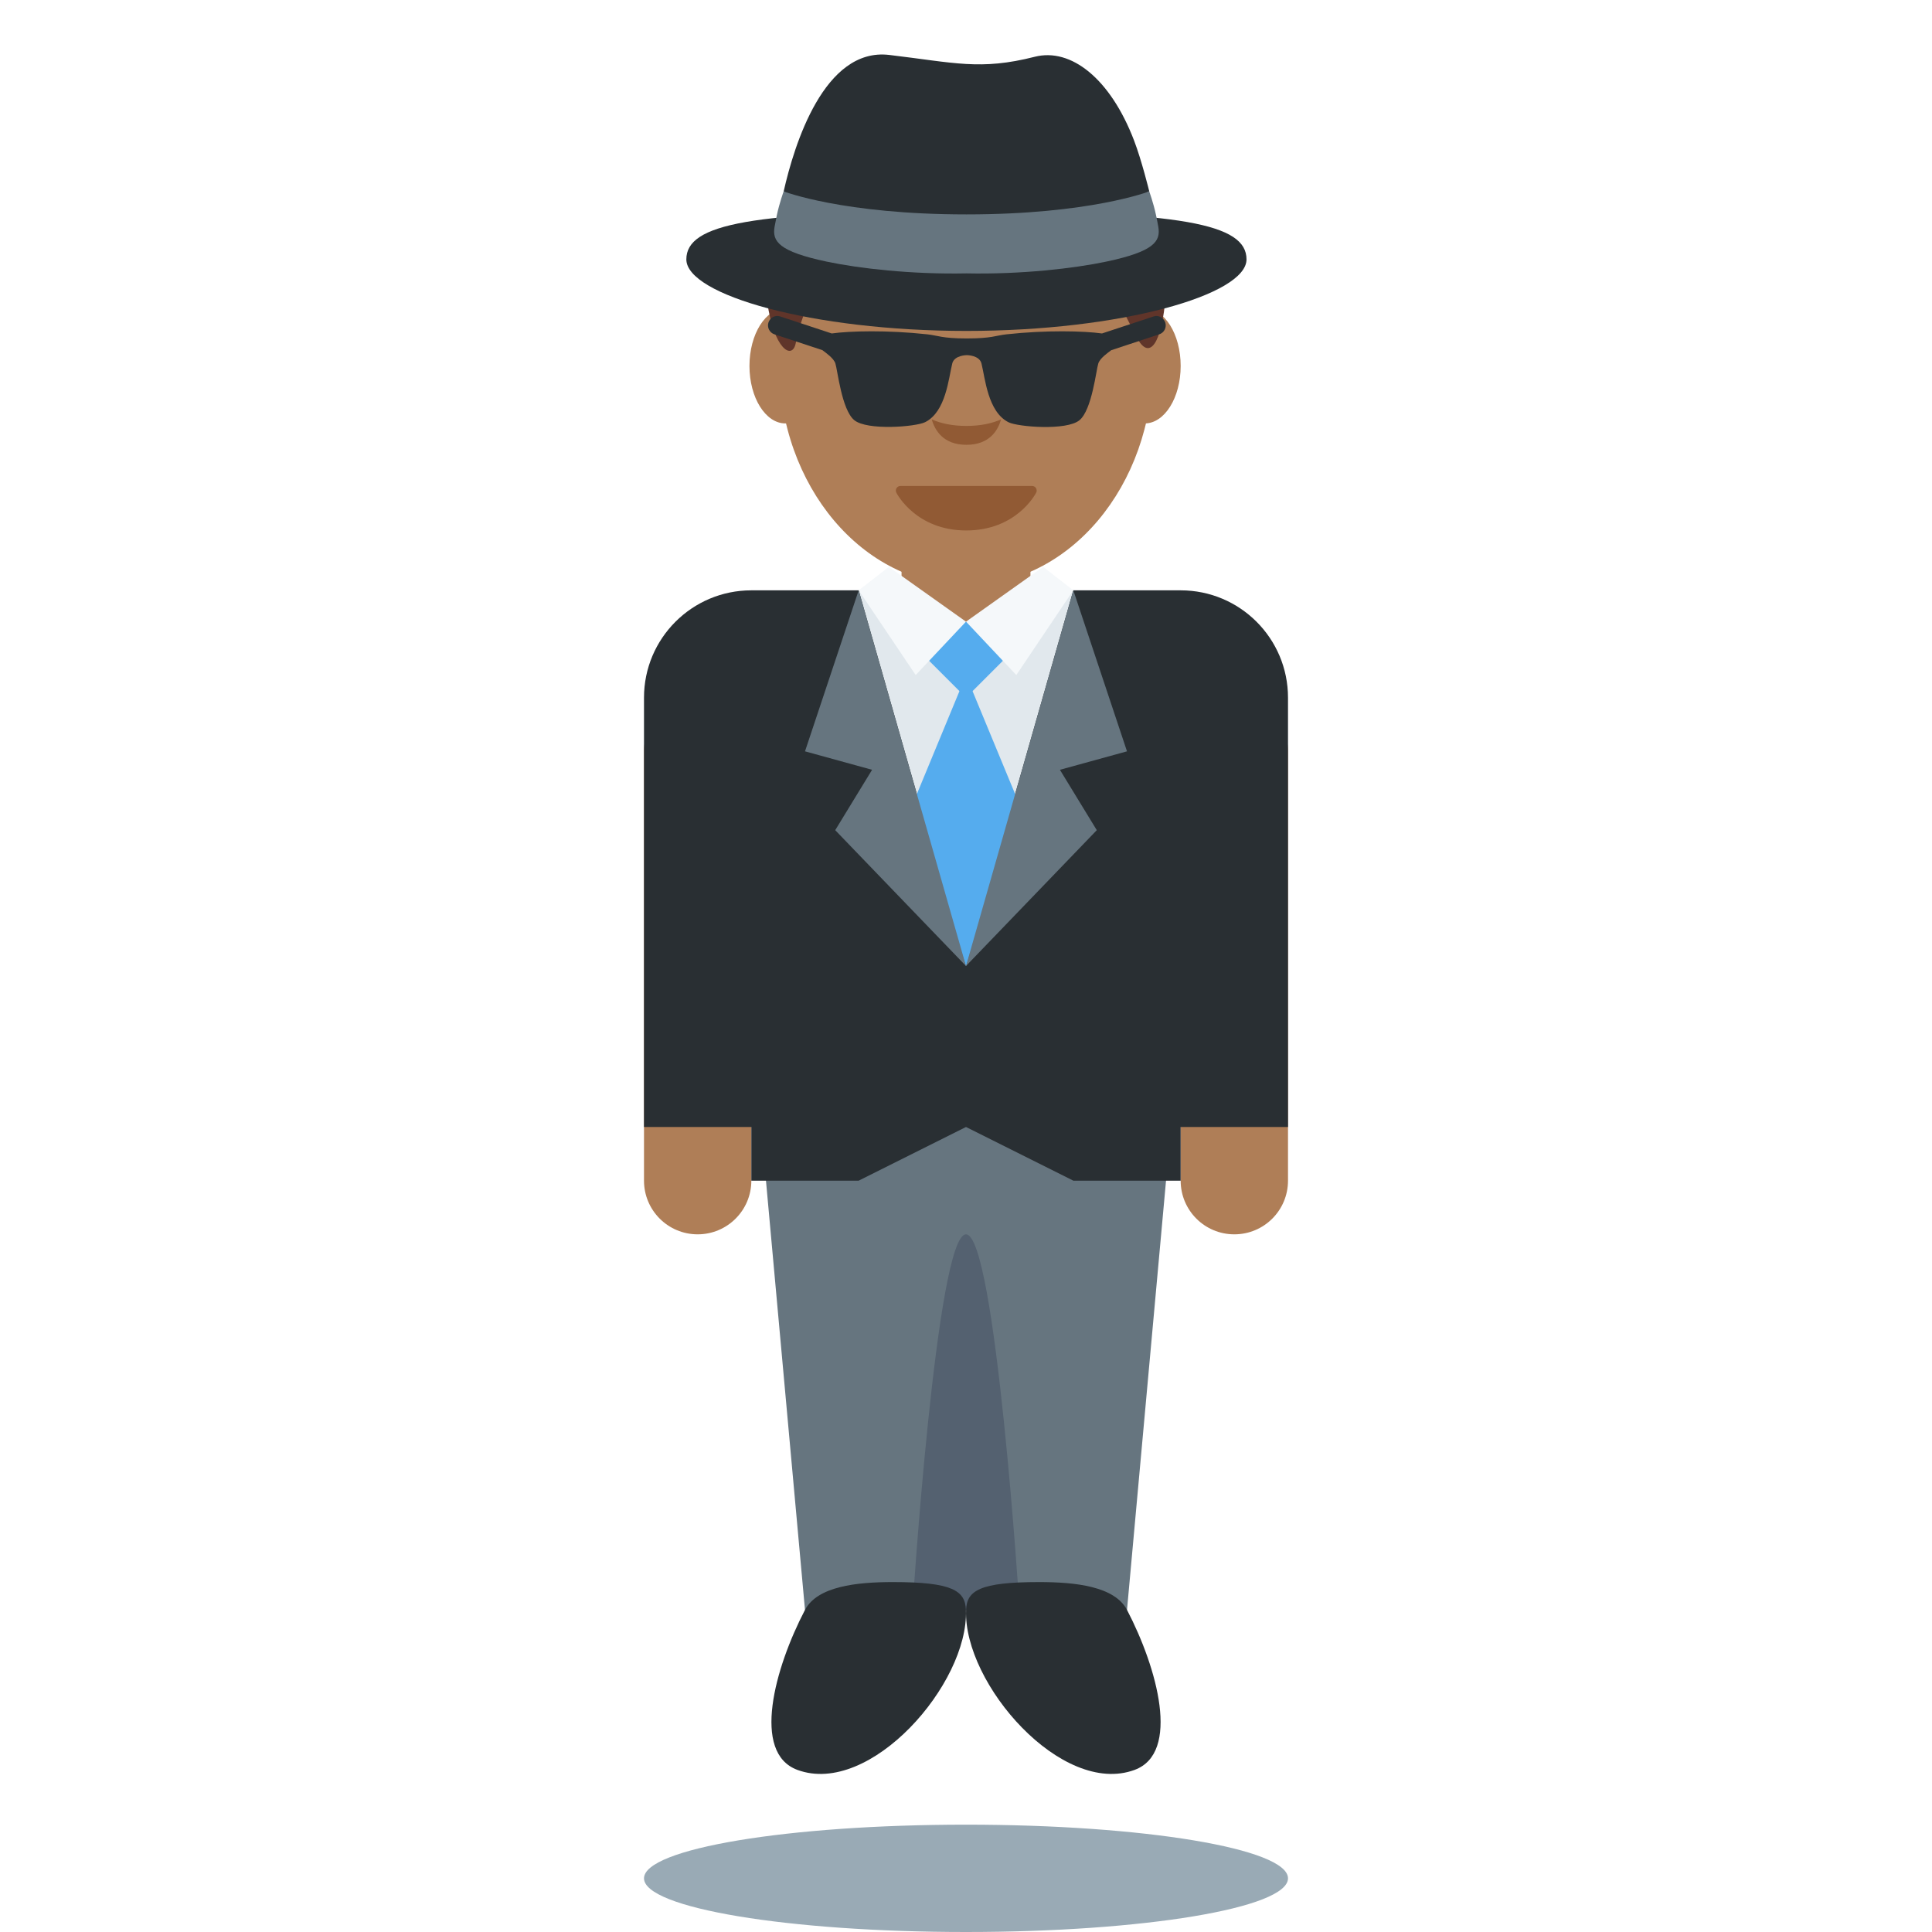
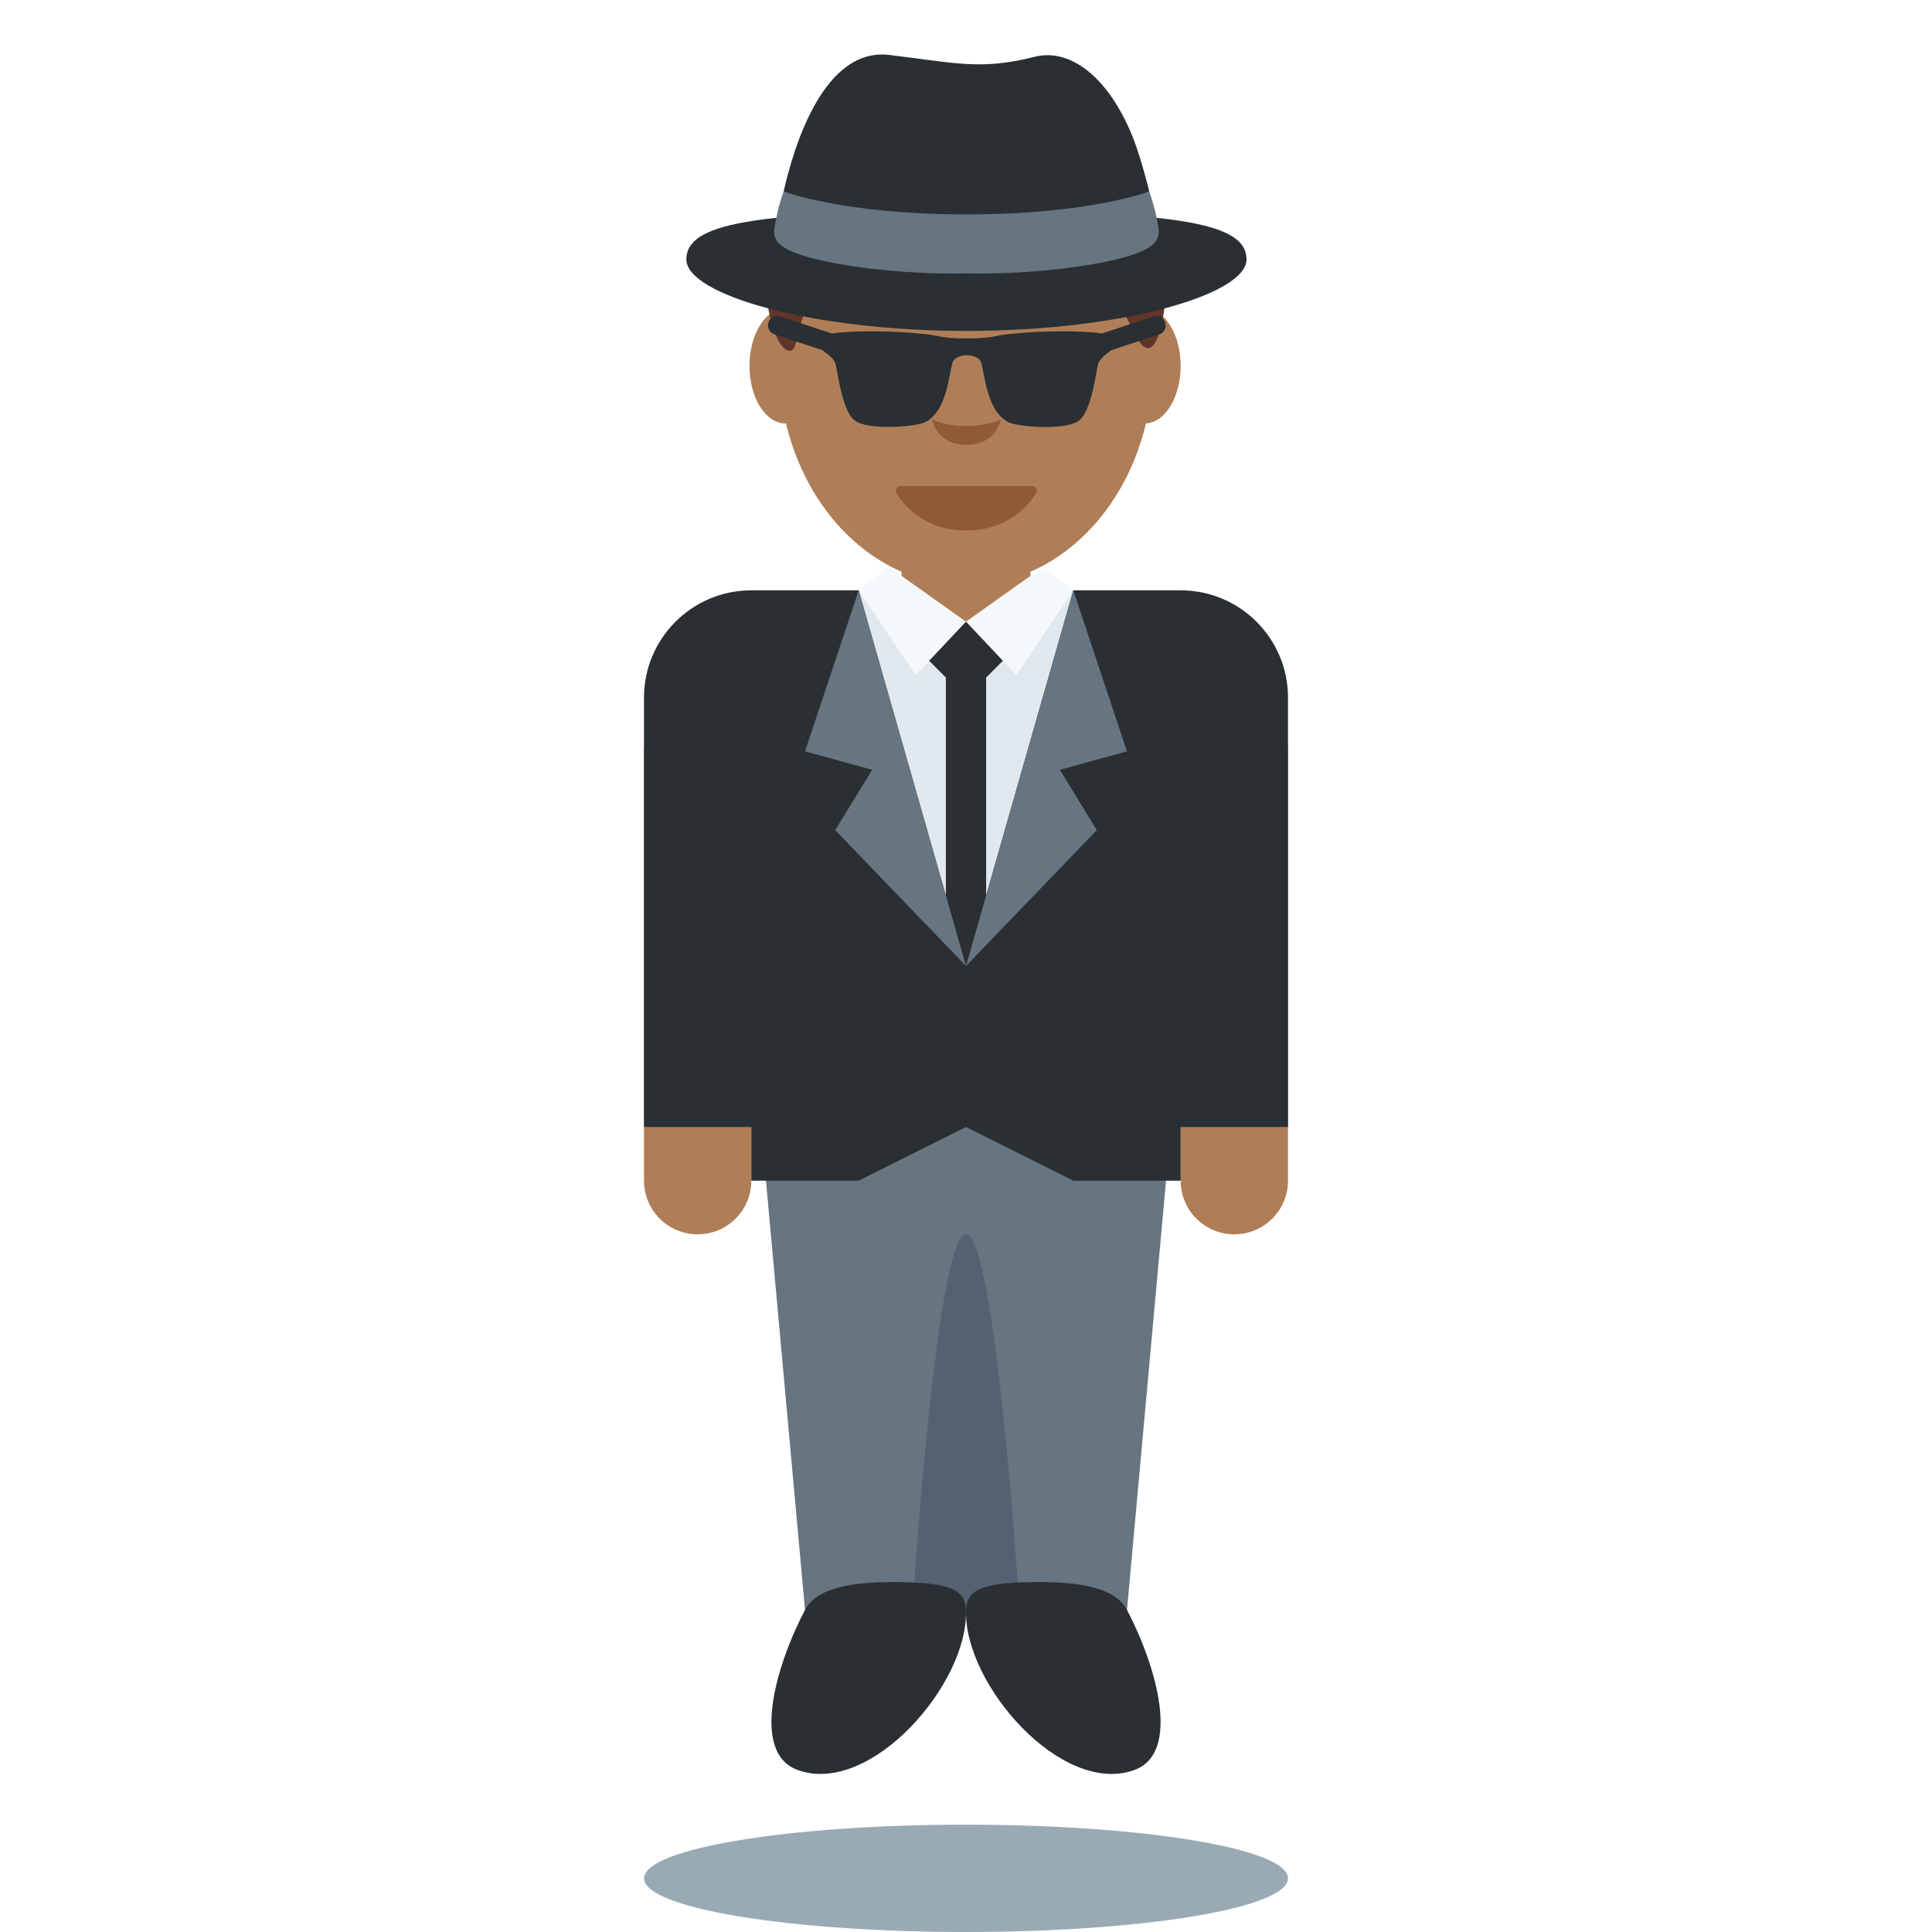
<svg xmlns="http://www.w3.org/2000/svg" viewBox="0 0 45 45" style="enable-background:new 0 0 45 45;" xml:space="preserve" version="1.1" id="svg2">
  <defs id="defs6">
    <clipPath id="clipPath16" clipPathUnits="userSpaceOnUse">
      <path id="path18" d="M 0,36 36,36 36,0 0,0 0,36 Z" />
    </clipPath>
  </defs>
  <g transform="matrix(1.25,0,0,-1.25,0,45)" id="g10">
    <g id="g12">
      <g clip-path="url(#clipPath16)" id="g14">
        <g transform="translate(14,14)" id="g20">
          <path id="path22" style="fill:#af7e57;fill-opacity:1;fill-rule:nonzero;stroke:none" d="m 0,0 c 0,-0.553 -0.448,-1 -1,-1 -0.552,0 -1,0.447 -1,1 l 0,8 c 0,0.552 0.448,1 1,1 0.552,0 1,-0.448 1,-1 L 0,0 Z" />
        </g>
        <g transform="translate(24,14)" id="g24">
          <path id="path26" style="fill:#af7e57;fill-opacity:1;fill-rule:nonzero;stroke:none" d="m 0,0 c 0,-0.553 -0.447,-1 -1,-1 -0.553,0 -1,0.447 -1,1 l 0,8 c 0,0.552 0.447,1 1,1 0.553,0 1,-0.448 1,-1 L 0,0 Z" />
        </g>
        <g transform="translate(19,17)" id="g28">
          <path id="path30" style="fill:#66757f;fill-opacity:1;fill-rule:nonzero;stroke:none" d="m 0,0 -2,0 -3,0 1,-11 3,0 0,7 0,-7 3,0 1,11 -3,0 z" />
        </g>
        <g transform="translate(18,13)" id="g32">
          <path id="path34" style="fill:#546170;fill-opacity:1;fill-rule:nonzero;stroke:none" d="m 0,0 0,0 c -0.552,0 -1,-7 -1,-7 0,-0.553 0.448,0 1,0 0.553,0 1,-0.553 1,0 0,0 -0.447,7 -1,7" />
        </g>
        <g transform="translate(22,25)" id="g36">
          <path id="path38" style="fill:#292f33;fill-opacity:1;fill-rule:nonzero;stroke:none" d="m 0,0 -2,0 -4,0 -2,0 c -1.104,0 -2,-0.895 -2,-2 l 0,-8 2,0 0,-1 2,0 2,1 2,-1 2,0 0,1 2,0 0,8 C 2,-0.895 1.105,0 0,0" />
        </g>
        <g transform="translate(16.6396,6.5205)" id="g40">
          <path id="path42" style="fill:#292f33;fill-opacity:1;fill-rule:nonzero;stroke:none" d="M 0,0 C 1.105,0 1.346,-0.159 1.359,-0.521 1.411,-1.896 -0.427,-4 -1.781,-3.5 c -0.86,0.317 -0.422,1.901 0.14,2.979 C -1.41,-0.079 -0.679,0 0,0" />
        </g>
        <g transform="translate(19.3604,6.5205)" id="g44">
          <path id="path46" style="fill:#292f33;fill-opacity:1;fill-rule:nonzero;stroke:none" d="M 0,0 C -1.105,0 -1.346,-0.159 -1.359,-0.521 -1.41,-1.896 0.428,-4 1.781,-3.5 2.642,-3.183 2.203,-1.599 1.641,-0.521 1.41,-0.079 0.68,0 0,0" />
        </g>
        <g transform="translate(18,18)" id="g48">
          <path id="path50" style="fill:#e1e8ed;fill-opacity:1;fill-rule:nonzero;stroke:none" d="M 0,0 0,0 -2,7 2,7 0,0 Z" />
        </g>
-         <g transform="translate(17,21)" id="g52">
-           <path id="path54" style="fill:#55acee;fill-opacity:1;fill-rule:nonzero;stroke:none" d="M 0,0 1,-3 2,0 1,2.417 0,0 Z" />
+         <g transform="translate(16.799,26)" id="g52">
+           <path id="path54" style="fill:#af7e57;fill-opacity:1;fill-rule:nonzero;stroke:none" d="M 0,0 0,-1.592 1.201,-2 2.402,-1.592 2.402,0 0,0 Z" />
        </g>
-         <g transform="translate(16.799,26)" id="g56">
-           <path id="path58" style="fill:#af7e57;fill-opacity:1;fill-rule:nonzero;stroke:none" d="M 0,0 0,-1.592 1.201,-2 2.402,-1.592 2.402,0 0,0 Z" />
+         <g transform="translate(15.3042,29.1811)" id="g56">
+           <path id="path58" style="fill:#af7e57;fill-opacity:1;fill-rule:nonzero;stroke:none" d="m 0,0 c 0,-0.592 -0.3,-1.071 -0.67,-1.071 -0.369,0 -0.669,0.479 -0.669,1.071 0,0.592 0.3,1.071 0.669,1.071 C -0.3,1.071 0,0.592 0,0" />
        </g>
-         <g transform="translate(15.3042,29.1811)" id="g60">
+         <g transform="translate(22,29.1811)" id="g60">
          <path id="path62" style="fill:#af7e57;fill-opacity:1;fill-rule:nonzero;stroke:none" d="m 0,0 c 0,-0.592 -0.3,-1.071 -0.67,-1.071 -0.369,0 -0.669,0.479 -0.669,1.071 0,0.592 0.3,1.071 0.669,1.071 C -0.3,1.071 0,0.592 0,0" />
        </g>
-         <g transform="translate(22,29.1811)" id="g64">
-           <path id="path66" style="fill:#af7e57;fill-opacity:1;fill-rule:nonzero;stroke:none" d="m 0,0 c 0,-0.592 -0.3,-1.071 -0.67,-1.071 -0.369,0 -0.669,0.479 -0.669,1.071 0,0.592 0.3,1.071 0.669,1.071 C -0.3,1.071 0,0.592 0,0" />
+         <g transform="translate(18,25.0937)" id="g64">
+           <path id="path66" style="fill:#af7e57;fill-opacity:1;fill-rule:nonzero;stroke:none" d="M 0,0 C -1.923,0 -3.482,1.851 -3.482,4.135 -3.482,6.418 -1.923,8.27 0,8.27 1.923,8.27 3.482,6.418 3.482,4.135 3.482,1.851 1.923,0 0,0" />
        </g>
-         <g transform="translate(18,25.0937)" id="g68">
-           <path id="path70" style="fill:#af7e57;fill-opacity:1;fill-rule:nonzero;stroke:none" d="M 0,0 C -1.923,0 -3.482,1.851 -3.482,4.135 -3.482,6.418 -1.923,8.27 0,8.27 1.923,8.27 3.482,6.418 3.482,4.135 3.482,1.851 1.923,0 0,0" />
+         <g transform="translate(19.3049,26.9037)" id="g68">
+           <path id="path70" style="fill:#915a34;fill-opacity:1;fill-rule:nonzero;stroke:none" d="m 0,0 c -0.015,0.025 -0.043,0.041 -0.073,0.041 l -2.454,0 C -2.557,0.041 -2.584,0.025 -2.6,0 c -0.015,-0.026 -0.017,-0.057 -0.003,-0.084 0.015,-0.029 0.372,-0.704 1.303,-0.704 0.931,0 1.288,0.675 1.303,0.704 C 0.017,-0.057 0.015,-0.026 0,0" />
        </g>
-         <g transform="translate(19.3049,26.9037)" id="g72">
-           <path id="path74" style="fill:#915a34;fill-opacity:1;fill-rule:nonzero;stroke:none" d="m 0,0 c -0.015,0.025 -0.043,0.041 -0.073,0.041 l -2.454,0 C -2.557,0.041 -2.584,0.025 -2.6,0 c -0.015,-0.026 -0.017,-0.057 -0.003,-0.084 0.015,-0.029 0.372,-0.704 1.303,-0.704 0.931,0 1.288,0.675 1.303,0.704 C 0.017,-0.057 0.015,-0.026 0,0" />
+         <g transform="translate(18.0077,28.0636)" id="g72">
+           <path id="path74" style="fill:#915a34;fill-opacity:1;fill-rule:nonzero;stroke:none" d="m 0,0 c -0.269,0 -0.478,0.048 -0.646,0.122 0.056,-0.198 0.21,-0.474 0.646,-0.474 0.436,0 0.59,0.276 0.646,0.474 C 0.478,0.048 0.269,0 0,0" />
        </g>
-         <g transform="translate(18.0077,28.0636)" id="g76">
-           <path id="path78" style="fill:#915a34;fill-opacity:1;fill-rule:nonzero;stroke:none" d="m 0,0 c -0.269,0 -0.478,0.048 -0.646,0.122 0.056,-0.198 0.21,-0.474 0.646,-0.474 0.436,0 0.59,0.276 0.646,0.474 C 0.478,0.048 0.269,0 0,0" />
+         <g transform="translate(14.8272,29.6042)" id="g76">
+           <path id="path78" style="fill:#60352a;fill-opacity:1;fill-rule:nonzero;stroke:none" d="m 0,0 c 0.06,0.296 0.148,0.546 0.246,0.771 l -0.777,0 C -0.41,-0.104 -0.066,-0.324 0,0" />
        </g>
-         <g transform="translate(14.8272,29.6042)" id="g80">
-           <path id="path82" style="fill:#60352a;fill-opacity:1;fill-rule:nonzero;stroke:none" d="m 0,0 c 0.06,0.296 0.148,0.546 0.246,0.771 l -0.777,0 C -0.41,-0.104 -0.066,-0.324 0,0" />
+         <g transform="translate(21.1727,29.7292)" id="g80">
+           <path id="path82" style="fill:#60352a;fill-opacity:1;fill-rule:nonzero;stroke:none" d="m 0,0 c 0.239,-0.47 0.475,-0.152 0.55,0.771 l -0.942,0 C -0.284,0.559 -0.142,0.28 0,0" />
        </g>
-         <g transform="translate(21.1727,29.7292)" id="g84">
-           <path id="path86" style="fill:#60352a;fill-opacity:1;fill-rule:nonzero;stroke:none" d="m 0,0 c 0.239,-0.47 0.475,-0.152 0.55,0.771 l -0.942,0 C -0.284,0.559 -0.142,0.28 0,0" />
+         <path id="path84" style="fill:#292f33;fill-opacity:1;fill-rule:nonzero;stroke:none" d="m 18.375,17.617 -0.75,0 0,6 0.75,0 0,-6 z" />
+         <g transform="translate(17,24.0002)" id="g86">
+           <path id="path88" style="fill:#292f33;fill-opacity:1;fill-rule:nonzero;stroke:none" d="M 0,0 1,-1 2,0 1,0.417 0,0 Z" />
        </g>
-         <g transform="translate(16,25)" id="g88">
-           <path id="path90" style="fill:#66757f;fill-opacity:1;fill-rule:nonzero;stroke:none" d="M 0,0 -1,-3 0.25,-3.344 -0.437,-4.469 2,-7 0,0 Z" />
+         <g transform="translate(16,25)" id="g90">
+           <path id="path92" style="fill:#66757f;fill-opacity:1;fill-rule:nonzero;stroke:none" d="M 0,0 -1,-3 0.25,-3.344 -0.437,-4.469 2,-7 0,0 Z" />
        </g>
-         <g transform="translate(20,25)" id="g92">
-           <path id="path94" style="fill:#66757f;fill-opacity:1;fill-rule:nonzero;stroke:none" d="M 0,0 1,-3 -0.25,-3.344 0.437,-4.469 -2,-7 0,0 Z" />
+         <g transform="translate(20,25)" id="g94">
+           <path id="path96" style="fill:#66757f;fill-opacity:1;fill-rule:nonzero;stroke:none" d="M 0,0 1,-3 -0.25,-3.344 0.437,-4.469 -2,-7 0,0 Z" />
        </g>
-         <g transform="translate(17,24)" id="g96">
-           <path id="path98" style="fill:#55acee;fill-opacity:1;fill-rule:nonzero;stroke:none" d="M 0,0 1,-1 2,0 1,0.417 0,0 Z" />
+         <g transform="translate(16.5625,25.4375)" id="g98">
+           <path id="path100" style="fill:#f5f8fa;fill-opacity:1;fill-rule:nonzero;stroke:none" d="M 0,0 1.437,-1.021 0.5,-2.016 -0.562,-0.437 0,0 Z" />
        </g>
-         <g transform="translate(16.5625,25.4375)" id="g100">
-           <path id="path102" style="fill:#f5f8fa;fill-opacity:1;fill-rule:nonzero;stroke:none" d="M 0,0 1.437,-1.021 0.5,-2.016 -0.562,-0.437 0,0 Z" />
+         <g transform="translate(19.4375,25.4375)" id="g102">
+           <path id="path104" style="fill:#f5f8fa;fill-opacity:1;fill-rule:nonzero;stroke:none" d="M 0,0 -1.437,-1.021 -0.5,-2.016 0.562,-0.437 0,0 Z" />
        </g>
-         <g transform="translate(19.4375,25.4375)" id="g104">
-           <path id="path106" style="fill:#f5f8fa;fill-opacity:1;fill-rule:nonzero;stroke:none" d="M 0,0 -1.437,-1.021 -0.5,-2.016 0.562,-0.437 0,0 Z" />
+         <g transform="translate(24,1)" id="g106">
+           <path id="path108" style="fill:#99aab5;fill-opacity:1;fill-rule:nonzero;stroke:none" d="m 0,0 c 0,-0.553 -2.686,-1 -6,-1 -3.314,0 -6,0.447 -6,1 0,0.553 2.686,1 6,1 3.314,0 6,-0.447 6,-1" />
        </g>
-         <g transform="translate(24,1)" id="g108">
-           <path id="path110" style="fill:#99aab5;fill-opacity:1;fill-rule:nonzero;stroke:none" d="m 0,0 c 0,-0.553 -2.686,-1 -6,-1 -3.314,0 -6,0.447 -6,1 0,0.553 2.686,1 6,1 3.314,0 6,-0.447 6,-1" />
+         <g transform="translate(23.227,31.1667)" id="g110">
+           <path id="path112" style="fill:#292f33;fill-opacity:1;fill-rule:nonzero;stroke:none" d="m 0,0 c 0,-0.66 -2.337,-1.333 -5.219,-1.333 -2.882,0 -5.219,0.673 -5.219,1.333 0,0.66 1.196,0.896 5.219,0.896 C -1.196,0.896 0,0.66 0,0" />
        </g>
-         <g transform="translate(23.227,31.1667)" id="g112">
-           <path id="path114" style="fill:#292f33;fill-opacity:1;fill-rule:nonzero;stroke:none" d="m 0,0 c 0,-0.66 -2.337,-1.333 -5.219,-1.333 -2.882,0 -5.219,0.673 -5.219,1.333 0,0.66 1.196,0.896 5.219,0.896 C -1.196,0.896 0,0.66 0,0" />
+         <g transform="translate(20.1907,31.9843)" id="g114">
+           <path id="path116" style="fill:#292f33;fill-opacity:1;fill-rule:nonzero;stroke:none" d="m 0,0 c 0.678,0.163 1.224,0.45 1.224,0.45 0,0 -0.141,0.578 -0.284,0.95 C 0.498,2.553 -0.235,3.129 -0.909,2.958 -1.928,2.699 -2.405,2.848 -3.621,2.992 -4.835,3.136 -5.394,1.31 -5.588,0.45 c 0,0 0.321,-0.274 0.901,-0.403 C -3.464,-0.226 -0.925,-0.222 0,0" />
        </g>
-         <g transform="translate(20.1907,31.9843)" id="g116">
-           <path id="path118" style="fill:#292f33;fill-opacity:1;fill-rule:nonzero;stroke:none" d="m 0,0 c 0.678,0.163 1.224,0.45 1.224,0.45 0,0 -0.141,0.578 -0.284,0.95 C 0.498,2.553 -0.235,3.129 -0.909,2.958 -1.928,2.699 -2.405,2.848 -3.621,2.992 -4.835,3.136 -5.394,1.31 -5.588,0.45 c 0,0 0.321,-0.274 0.901,-0.403 C -3.464,-0.226 -0.925,-0.222 0,0" />
+         <g transform="translate(21.5832,31.7749)" id="g118">
+           <path id="path120" style="fill:#66757f;fill-opacity:1;fill-rule:nonzero;stroke:none" d="m 0,0 c -0.012,0.069 -0.027,0.145 -0.043,0.22 -0.048,0.225 -0.126,0.439 -0.126,0.439 0,0 -1.101,-0.429 -3.406,-0.429 -2.305,0 -3.406,0.429 -3.406,0.429 0,0 -0.078,-0.214 -0.126,-0.439 C -7.123,0.145 -7.138,0.069 -7.15,0 c -0.048,-0.273 0.081,-0.461 0.967,-0.649 0.599,-0.127 1.582,-0.241 2.608,-0.22 1.026,-0.021 2.009,0.093 2.609,0.22 C -0.081,-0.461 0.048,-0.273 0,0" />
        </g>
-         <g transform="translate(21.5832,31.7749)" id="g120">
-           <path id="path122" style="fill:#66757f;fill-opacity:1;fill-rule:nonzero;stroke:none" d="m 0,0 c -0.012,0.069 -0.027,0.145 -0.043,0.22 -0.048,0.225 -0.126,0.439 -0.126,0.439 0,0 -1.101,-0.429 -3.406,-0.429 -2.305,0 -3.406,0.429 -3.406,0.429 0,0 -0.078,-0.214 -0.126,-0.439 C -7.123,0.145 -7.138,0.069 -7.15,0 c -0.048,-0.273 0.081,-0.461 0.967,-0.649 0.599,-0.127 1.582,-0.241 2.608,-0.22 1.026,-0.021 2.009,0.093 2.609,0.22 C -0.081,-0.461 0.048,-0.273 0,0" />
-         </g>
-         <g transform="translate(21.4922,30.1025)" id="g124">
-           <path id="path126" style="fill:#292f33;fill-opacity:1;fill-rule:nonzero;stroke:none" d="m 0,0 -0.958,-0.316 c -0.337,0.047 -1.039,0.065 -1.78,-0.016 -0.197,-0.021 -0.272,-0.077 -0.738,-0.077 -0.467,0 -0.542,0.056 -0.739,0.077 -0.741,0.081 -1.442,0.063 -1.779,0.016 L -6.952,0 c -0.093,0.033 -0.191,-0.019 -0.221,-0.111 -0.03,-0.092 0.02,-0.191 0.111,-0.221 l 0.894,-0.295 c 0.066,-0.051 0.209,-0.148 0.242,-0.248 0.039,-0.116 0.117,-0.861 0.35,-1.055 0.241,-0.2 1.148,-0.126 1.322,-0.039 0.389,0.194 0.437,0.82 0.506,1.094 0.038,0.155 0.272,0.155 0.272,0.155 0,0 0.233,0 0.272,-0.155 0.069,-0.274 0.117,-0.902 0.505,-1.096 0.174,-0.086 1.081,-0.161 1.322,0.039 0.233,0.194 0.311,0.941 0.35,1.057 0.033,0.1 0.175,0.197 0.241,0.247 l 0.895,0.296 c 0.092,0.03 0.142,0.129 0.112,0.221 C 0.189,-0.019 0.087,0.033 0,0" />
+         <g transform="translate(21.4922,30.1025)" id="g122">
+           <path id="path124" style="fill:#292f33;fill-opacity:1;fill-rule:nonzero;stroke:none" d="m 0,0 -0.958,-0.316 c -0.337,0.047 -1.039,0.065 -1.78,-0.016 -0.197,-0.021 -0.272,-0.077 -0.738,-0.077 -0.467,0 -0.542,0.056 -0.739,0.077 -0.741,0.081 -1.442,0.063 -1.779,0.016 L -6.952,0 c -0.093,0.033 -0.191,-0.019 -0.221,-0.111 -0.03,-0.092 0.02,-0.191 0.111,-0.221 l 0.894,-0.295 c 0.066,-0.051 0.209,-0.148 0.242,-0.248 0.039,-0.116 0.117,-0.861 0.35,-1.055 0.241,-0.2 1.148,-0.126 1.322,-0.039 0.389,0.194 0.437,0.82 0.506,1.094 0.038,0.155 0.272,0.155 0.272,0.155 0,0 0.233,0 0.272,-0.155 0.069,-0.274 0.117,-0.902 0.505,-1.096 0.174,-0.086 1.081,-0.161 1.322,0.039 0.233,0.194 0.311,0.941 0.35,1.057 0.033,0.1 0.175,0.197 0.241,0.247 l 0.895,0.296 c 0.092,0.03 0.142,0.129 0.112,0.221 C 0.189,-0.019 0.087,0.033 0,0" />
        </g>
      </g>
    </g>
  </g>
</svg>
